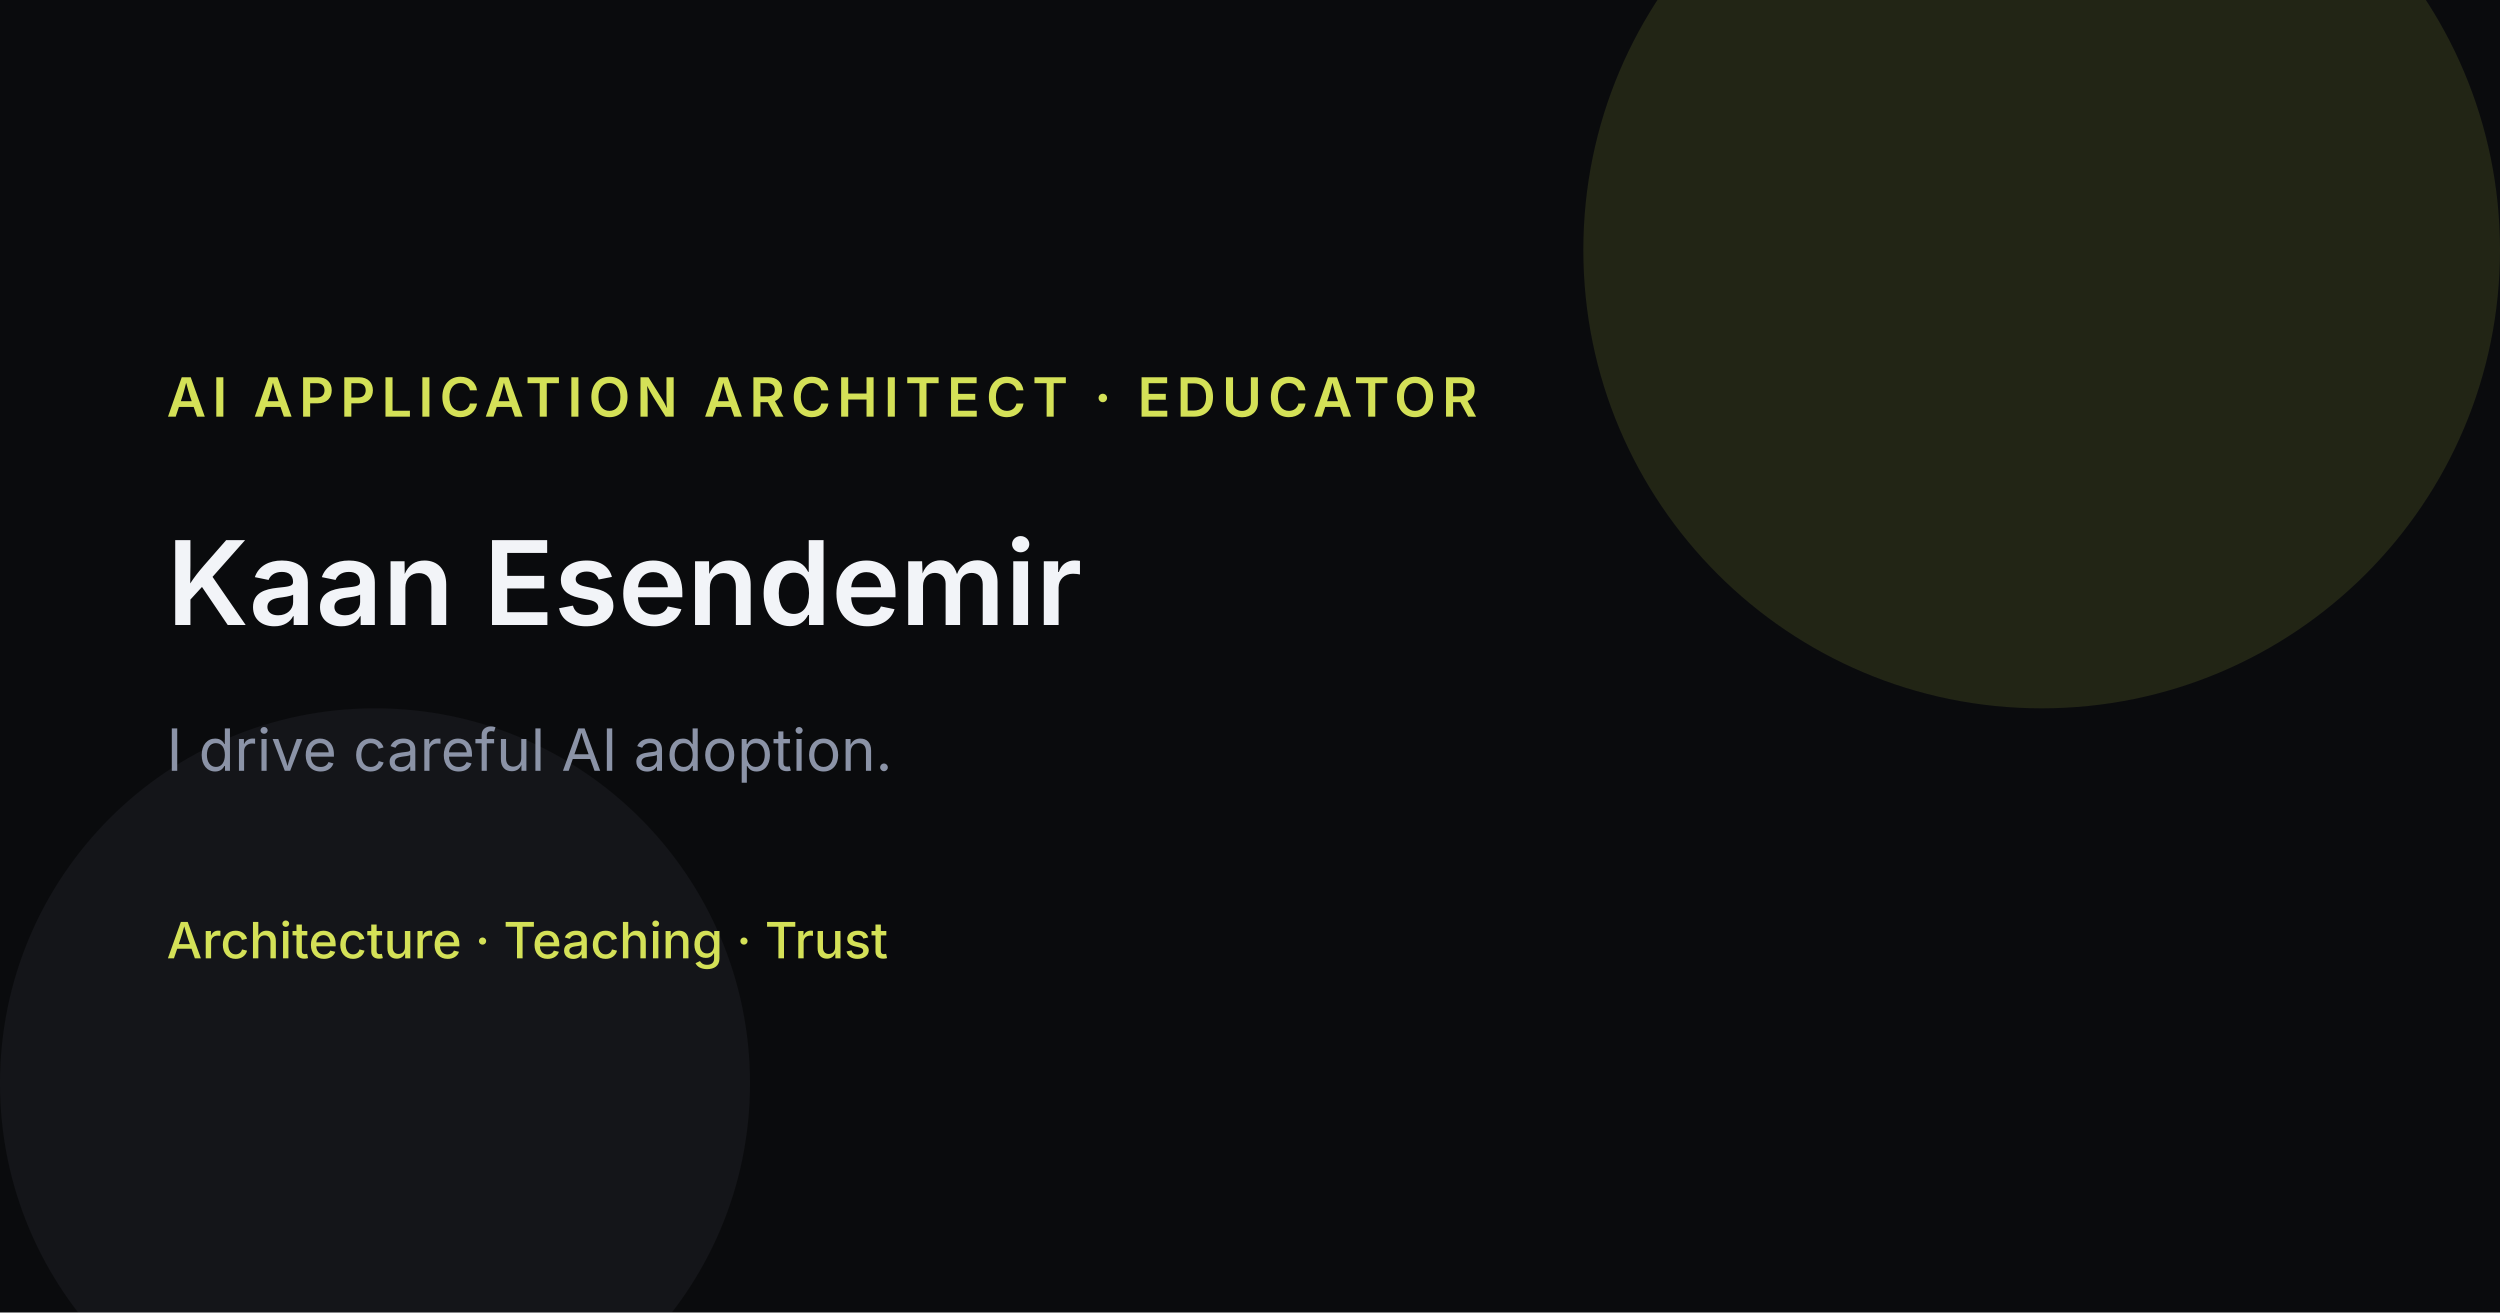
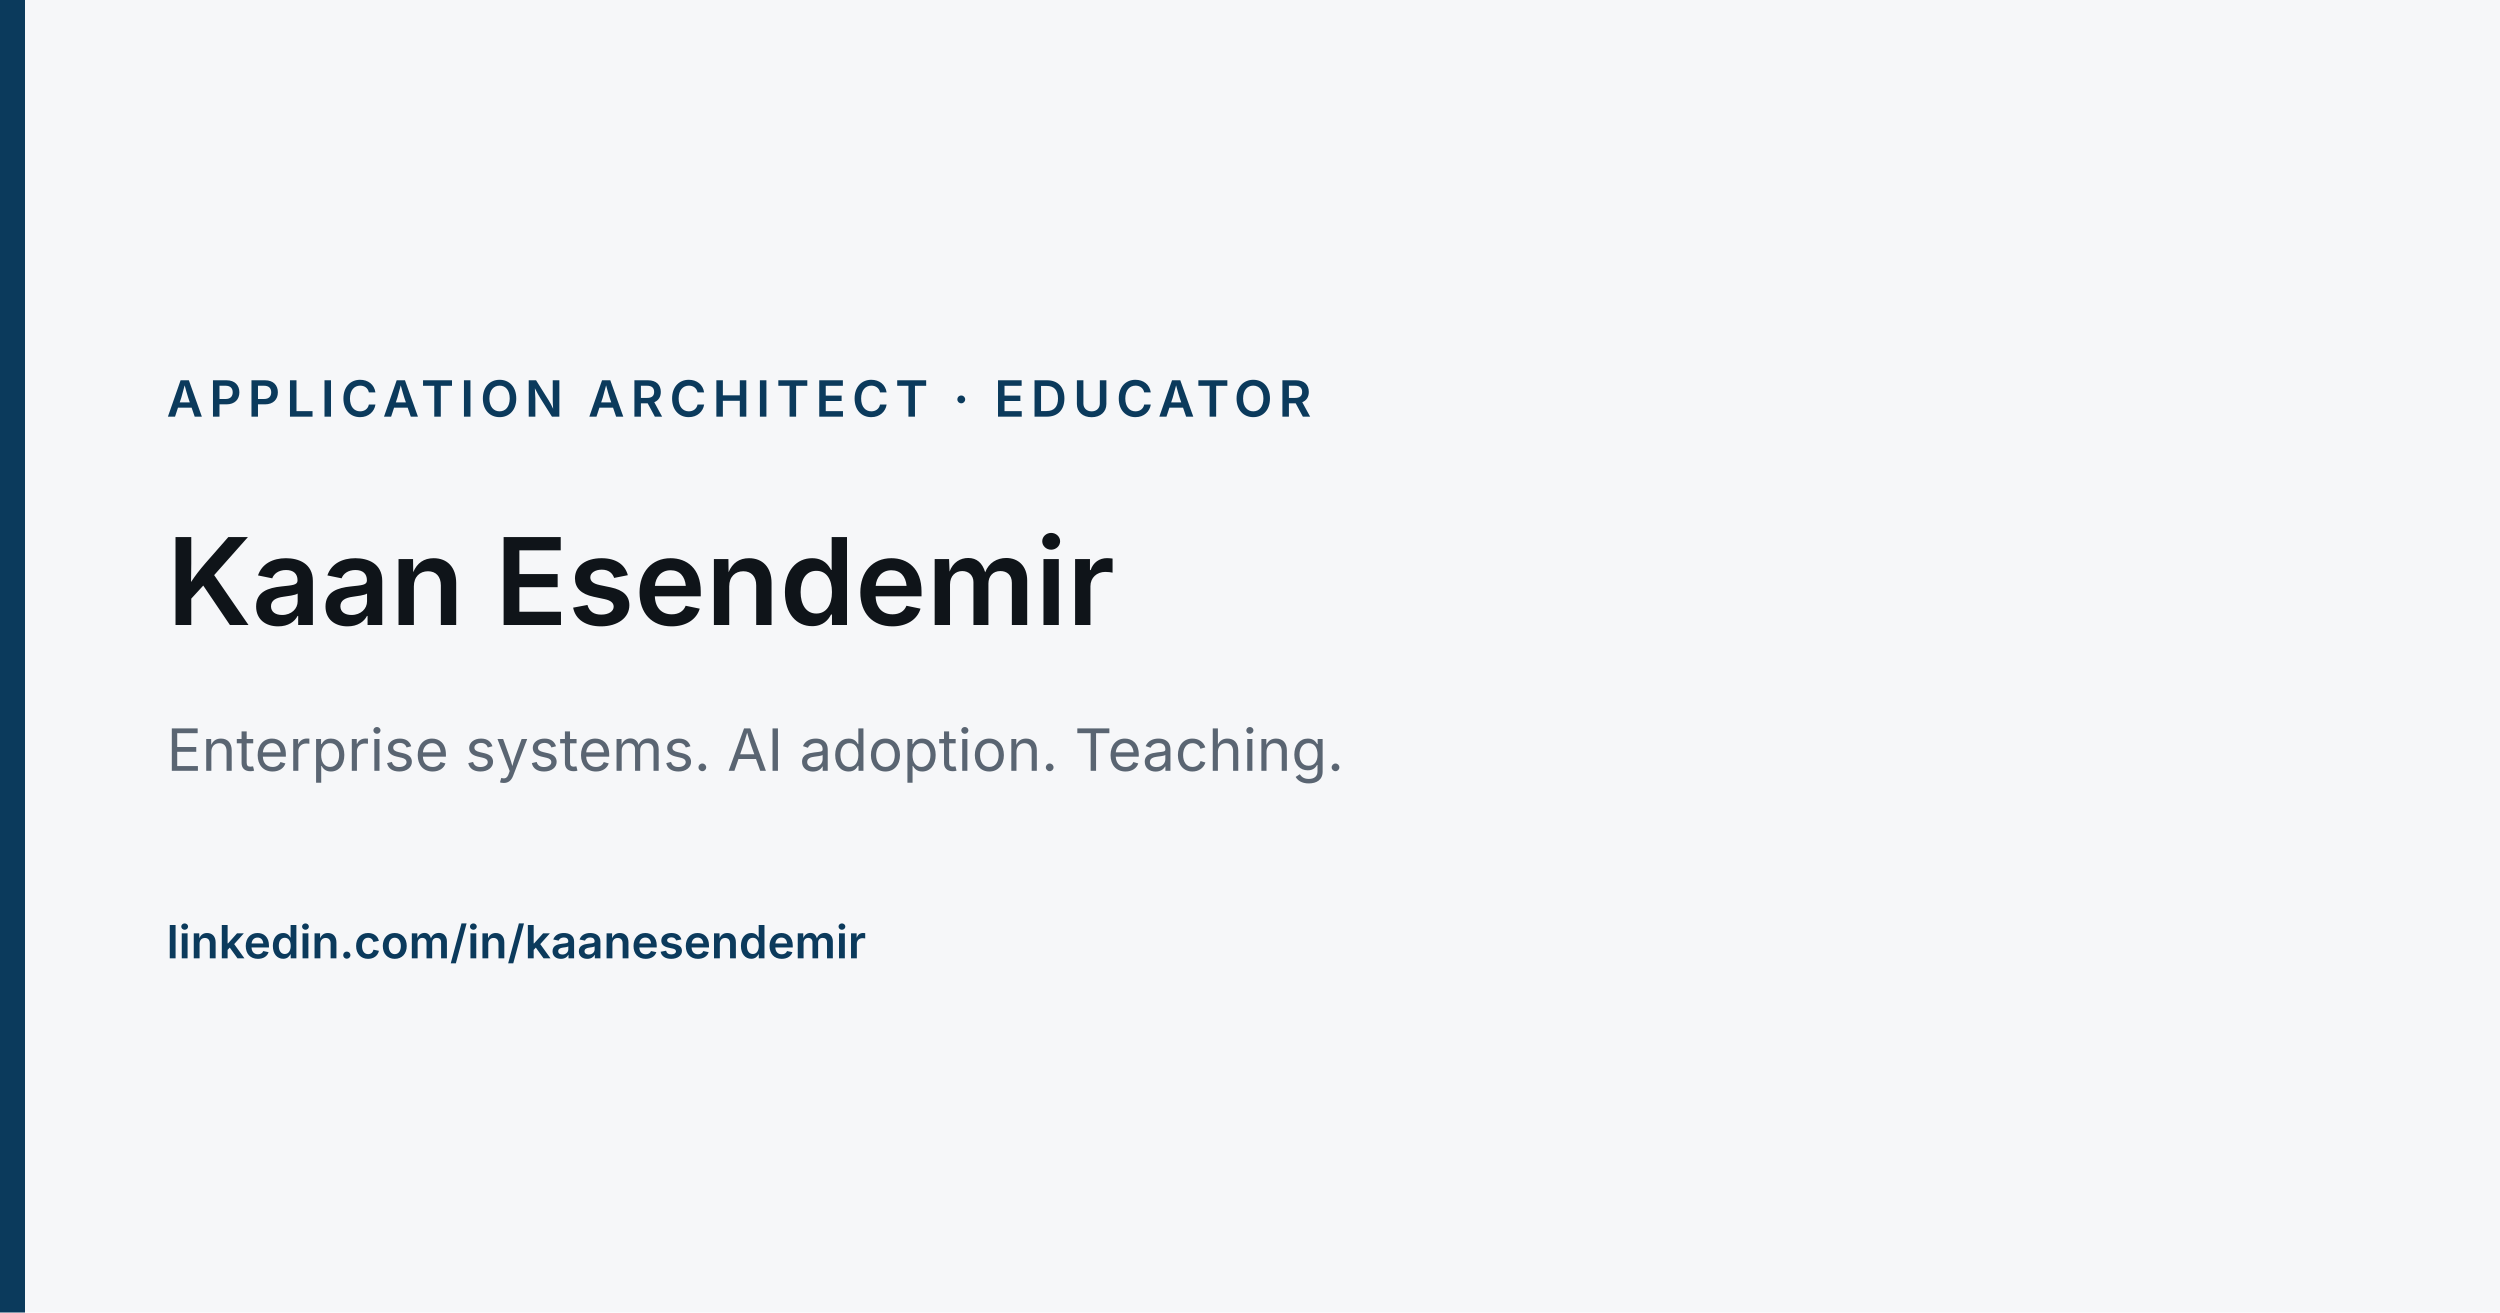
- <svg xmlns="http://www.w3.org/2000/svg" width="1200" height="630" viewBox="0 0 1200 630" role="img" aria-label="Kaan Esendemir — AI Application Architect">
-   <rect width="1200" height="630" fill="#0A0B0D" />
-   <circle cx="980" cy="120" r="220" fill="#D4E157" fill-opacity="0.12" />
-   <circle cx="180" cy="520" r="180" fill="#8B93A7" fill-opacity="0.08" />
-   <text x="80" y="200" font-family="Inter,Arial,sans-serif" font-size="26" font-weight="600" fill="#D4E157" letter-spacing="3">AI APPLICATION ARCHITECT · EDUCATOR</text>
-   <text x="80" y="300" font-family="Inter,Arial,sans-serif" font-size="56" font-weight="600" fill="#F2F4F8">Kaan Esendemir</text>
-   <text x="80" y="370" font-family="Inter,Arial,sans-serif" font-size="28" font-weight="400" fill="#8B93A7">I drive careful AI adoption.</text>
-   <text x="80" y="460" font-family="Inter,Arial,sans-serif" font-size="24" font-weight="500" fill="#D4E157">Architecture · Teaching · Trust</text>
+ <svg xmlns="http://www.w3.org/2000/svg" width="1200" height="630" viewBox="0 0 1200 630" role="img" aria-label="Kaan Esendemir — Application Architect">
+   <rect width="1200" height="630" fill="#F6F7F9" />
+   <rect x="0" y="0" width="12" height="630" fill="#0B3A5C" />
+   <text x="80" y="200" font-family="Inter,Arial,sans-serif" font-size="24" font-weight="600" fill="#0B3A5C" letter-spacing="3">APPLICATION ARCHITECT · EDUCATOR</text>
+   <text x="80" y="300" font-family="Inter,Arial,sans-serif" font-size="58" font-weight="600" fill="#0F1419">Kaan Esendemir</text>
+   <text x="80" y="370" font-family="Inter,Arial,sans-serif" font-size="28" font-weight="400" fill="#5A6572">Enterprise systems. AI adoption. Teaching.</text>
+   <text x="80" y="460" font-family="Inter,Arial,sans-serif" font-size="22" font-weight="600" fill="#0B3A5C">linkedin.com/in/kaanesendemir</text>
</svg>
